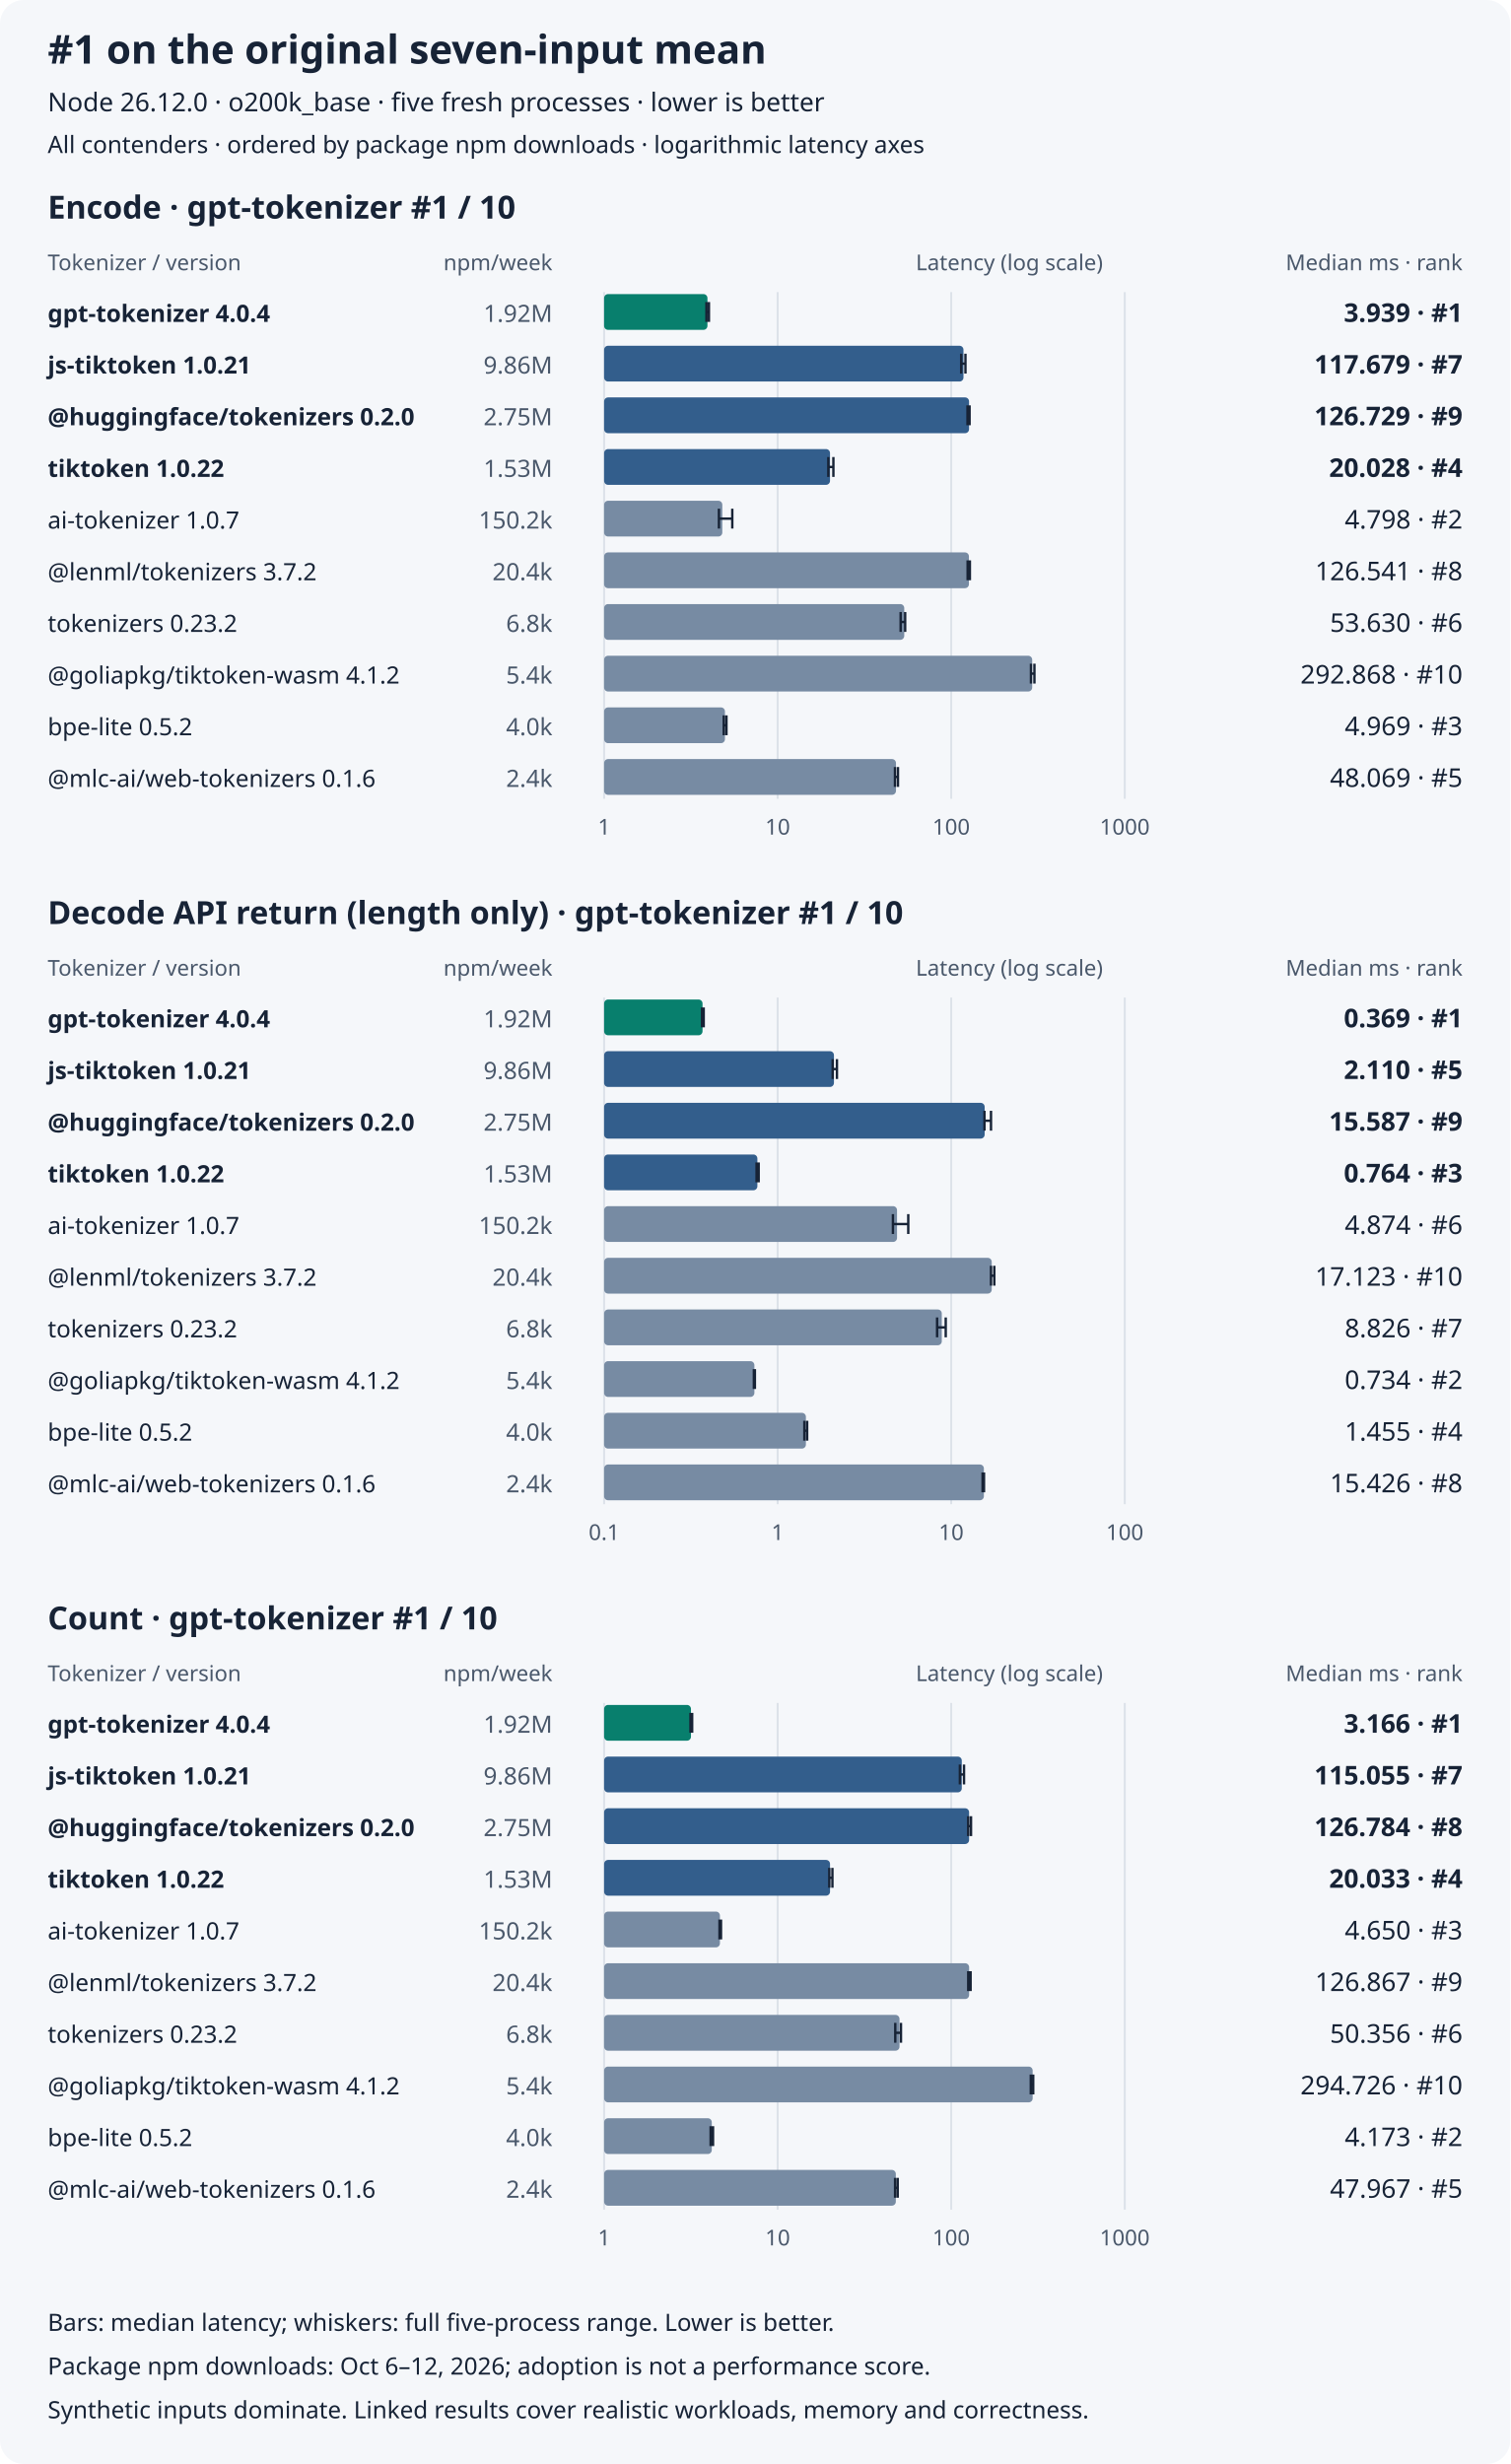
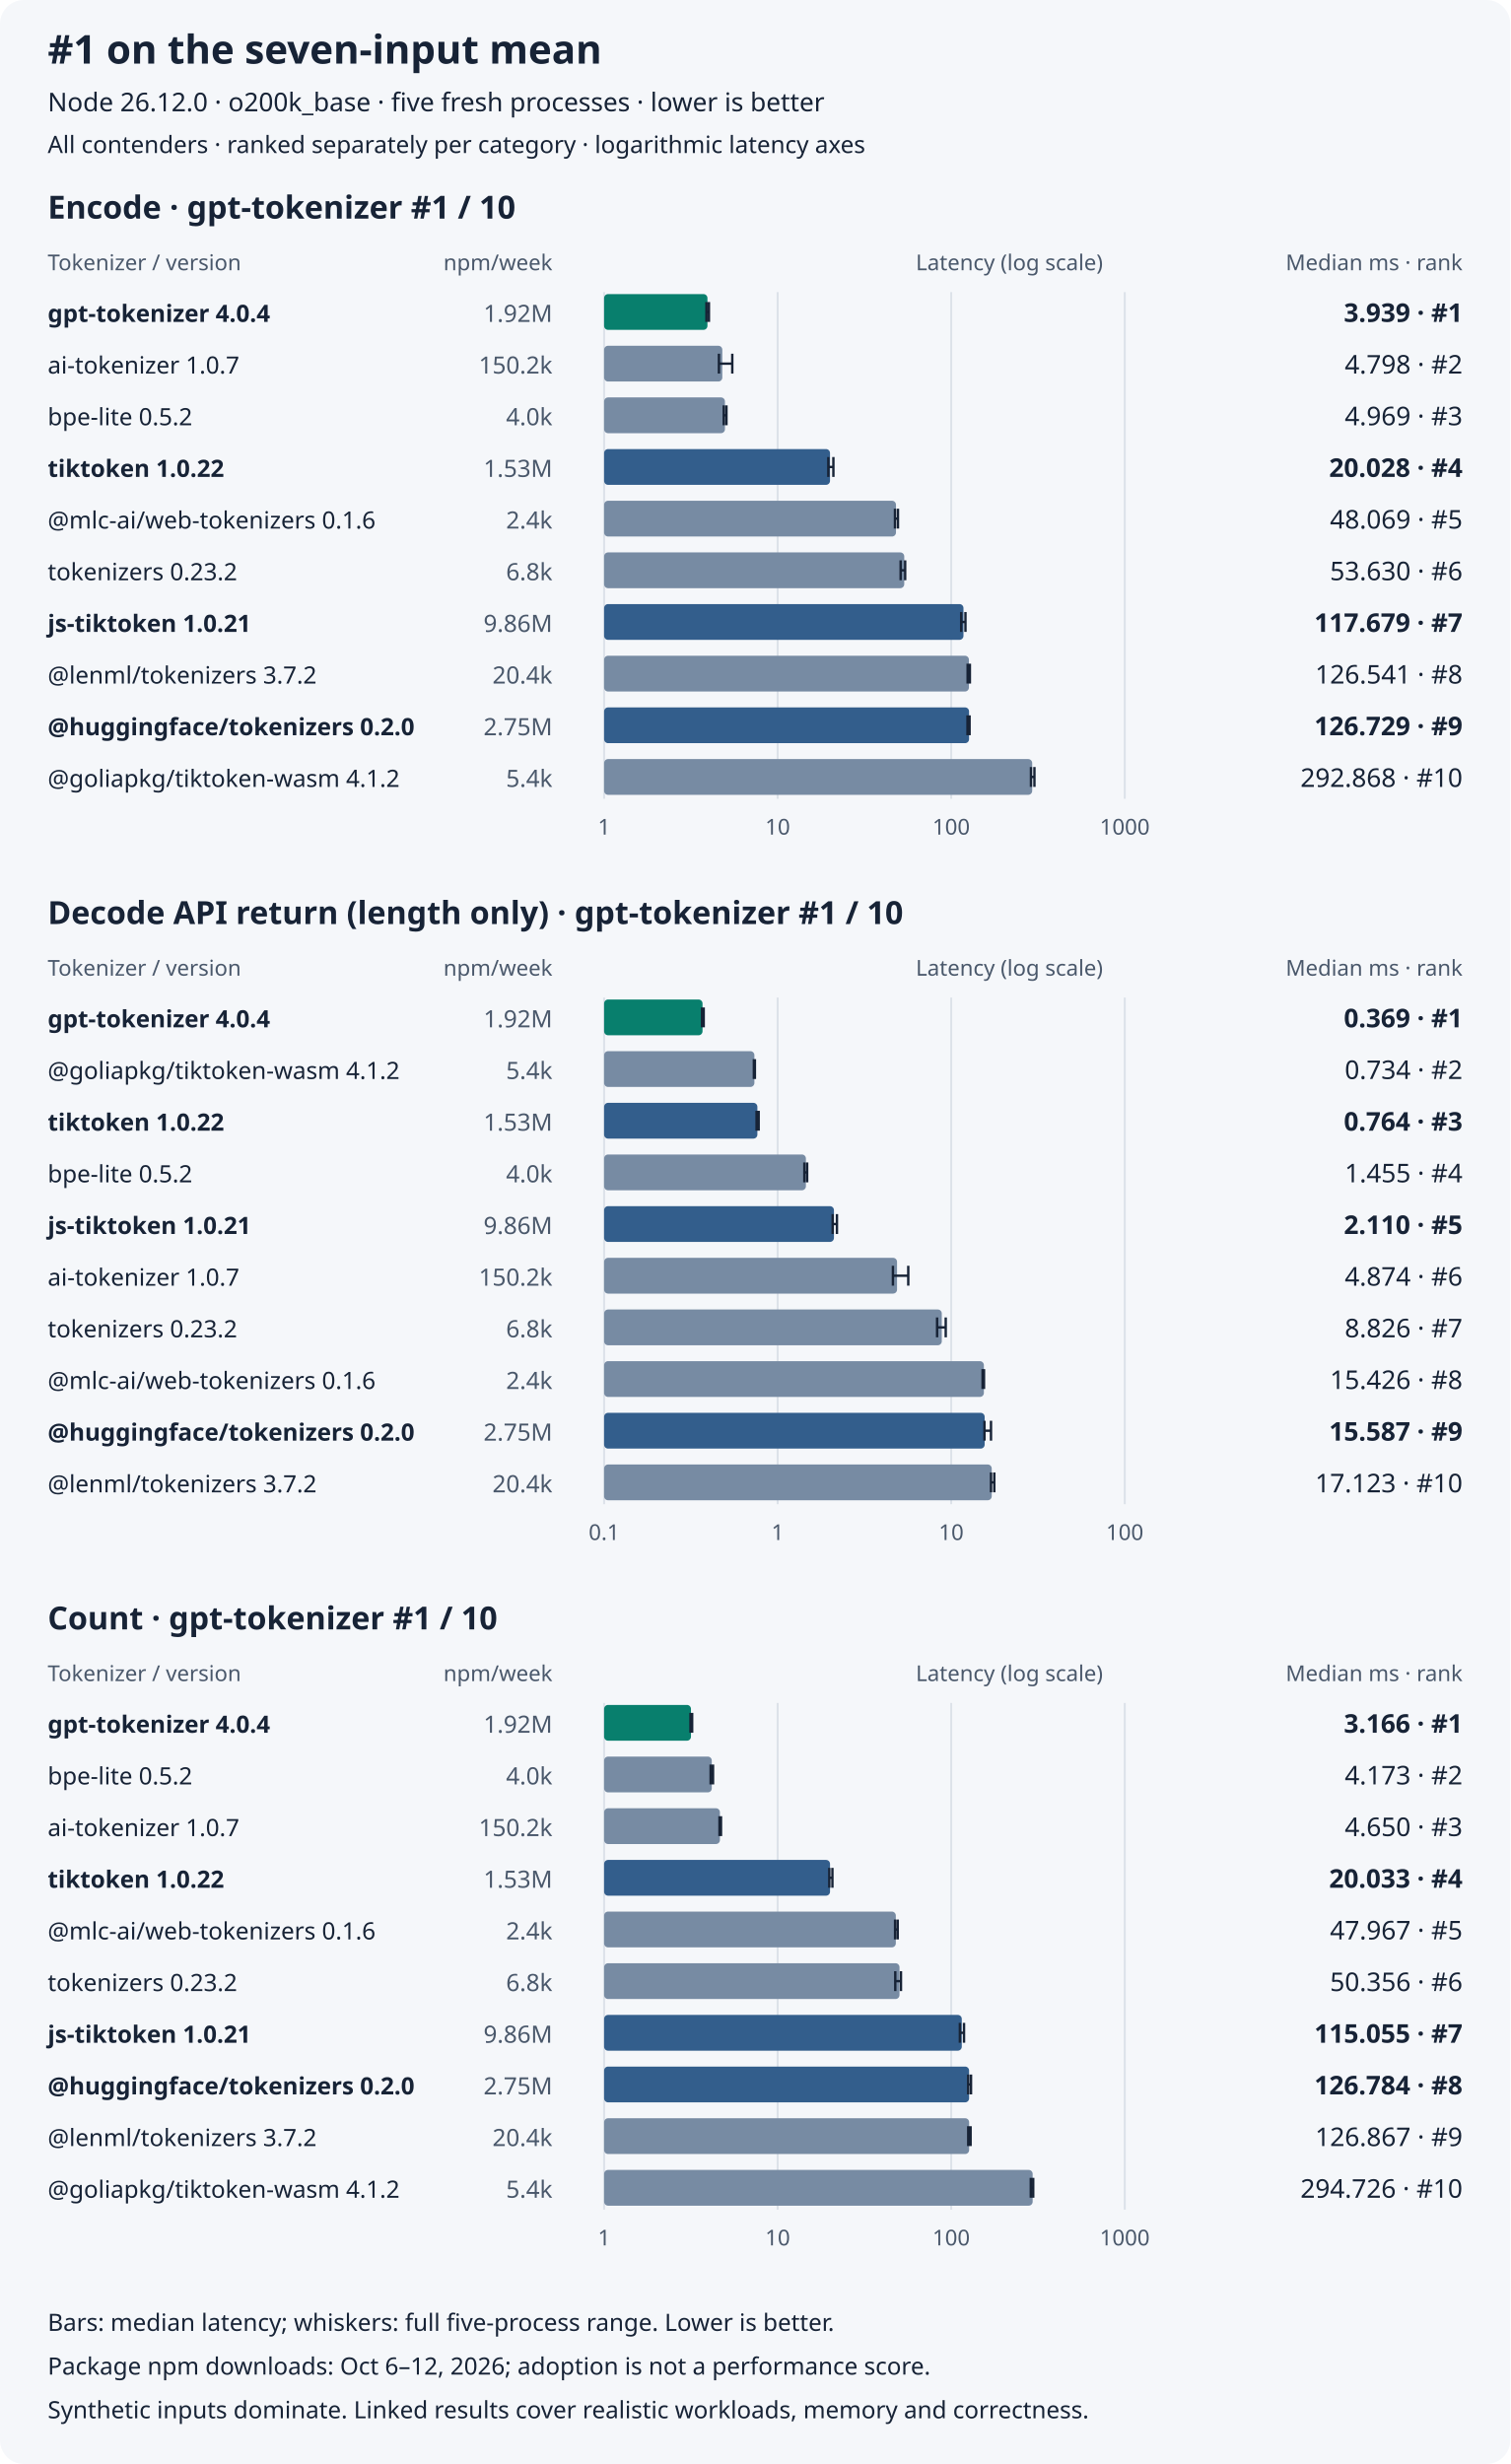
<svg xmlns="http://www.w3.org/2000/svg" viewBox="0 0 760 1240" role="img" aria-labelledby="title desc">
  <rect width="760" height="1240" rx="12" fill="#f5f7fa" />
  <g font-family="system-ui, sans-serif" fill="#172336">
-     <text x="24" y="32" font-size="20" font-weight="700">#1 on the original seven-input mean</text>
+     <text x="24" y="32" font-size="20" font-weight="700">#1 on the seven-input mean</text>
    <text x="24" y="56" font-size="13">Node 26.12.0 · o200k_base · five fresh processes · lower is better</text>
-     <text x="24" y="77" font-size="12">All contenders · ordered by package npm downloads · logarithmic latency axes</text>
+     <text x="24" y="77" font-size="12">All contenders · ranked separately per category · logarithmic latency axes</text>
    <text x="24" y="110" font-size="16" font-weight="700">Encode · gpt-tokenizer #1 / 10</text>
    <text x="24" y="136" font-size="11" fill="#4a586b">Tokenizer / version</text>
    <text x="278" y="136" font-size="11" fill="#4a586b" text-anchor="end">npm/week</text>
    <text x="555" y="136" font-size="11" fill="#4a586b" text-anchor="end">Latency (log scale)</text>
    <text x="736" y="136" font-size="11" fill="#4a586b" text-anchor="end">Median ms · rank</text>
    <line x1="304.00" x2="304.00" y1="147" y2="402" stroke="#dce2e9" />
    <text x="304.00" y="420" text-anchor="middle" font-size="11" fill="#4a586b">1</text>
    <line x1="391.33" x2="391.33" y1="147" y2="402" stroke="#dce2e9" />
    <text x="391.33" y="420" text-anchor="middle" font-size="11" fill="#4a586b">10</text>
    <line x1="478.67" x2="478.67" y1="147" y2="402" stroke="#dce2e9" />
    <text x="478.67" y="420" text-anchor="middle" font-size="11" fill="#4a586b">100</text>
    <line x1="566.00" x2="566.00" y1="147" y2="402" stroke="#dce2e9" />
    <text x="566.00" y="420" text-anchor="middle" font-size="11" fill="#4a586b">1000</text>
    <text x="24" y="162" font-size="12" font-weight="700">gpt-tokenizer 4.0.4</text>
    <text x="278" y="162" font-size="12" text-anchor="end" fill="#4a586b">1.92M</text>
    <rect x="304" y="148" width="52.00" height="18" rx="2" fill="#087f6d" />
    <path d="M355.49,157H356.75 M355.49,152v10 M356.75,152v10" fill="none" stroke="#172336" stroke-width="1.2" />
    <text x="736" y="162" text-anchor="end" font-size="13" font-weight="700">3.939 · #1</text>
-     <text x="24" y="188" font-size="12" font-weight="700">js-tiktoken 1.0.21</text>
-     <text x="278" y="188" font-size="12" text-anchor="end" fill="#4a586b">9.86M</text>
-     <rect x="304" y="174" width="180.84" height="18" rx="2" fill="#335e8c" />
-     <path d="M483.69,183H485.84 M483.69,178v10 M485.84,178v10" fill="none" stroke="#172336" stroke-width="1.2" />
-     <text x="736" y="188" text-anchor="end" font-size="13" font-weight="700">117.679 · #7</text>
-     <text x="24" y="214" font-size="12" font-weight="700">@huggingface/tokenizers 0.2.0</text>
-     <text x="278" y="214" font-size="12" text-anchor="end" fill="#4a586b">2.75M</text>
-     <rect x="304" y="200" width="183.65" height="18" rx="2" fill="#335e8c" />
-     <path d="M486.86,209H487.91 M486.86,204v10 M487.91,204v10" fill="none" stroke="#172336" stroke-width="1.2" />
-     <text x="736" y="214" text-anchor="end" font-size="13" font-weight="700">126.729 · #9</text>
+     <text x="24" y="188" font-size="12" font-weight="400">ai-tokenizer 1.0.7</text>
+     <text x="278" y="188" font-size="12" text-anchor="end" fill="#4a586b">150.2k</text>
+     <rect x="304" y="174" width="59.48" height="18" rx="2" fill="#778ba3" />
+     <path d="M361.78,183H368.50 M361.78,178v10 M368.50,178v10" fill="none" stroke="#172336" stroke-width="1.2" />
+     <text x="736" y="188" text-anchor="end" font-size="13" font-weight="400">4.798 · #2</text>
+     <text x="24" y="214" font-size="12" font-weight="400">bpe-lite 0.5.2</text>
+     <text x="278" y="214" font-size="12" text-anchor="end" fill="#4a586b">4.0k</text>
+     <rect x="304" y="200" width="60.81" height="18" rx="2" fill="#778ba3" />
+     <path d="M364.21,209H365.57 M364.21,204v10 M365.57,204v10" fill="none" stroke="#172336" stroke-width="1.2" />
+     <text x="736" y="214" text-anchor="end" font-size="13" font-weight="400">4.969 · #3</text>
    <text x="24" y="240" font-size="12" font-weight="700">tiktoken 1.0.22</text>
    <text x="278" y="240" font-size="12" text-anchor="end" fill="#4a586b">1.53M</text>
    <rect x="304" y="226" width="113.68" height="18" rx="2" fill="#335e8c" />
    <path d="M416.83,235H419.38 M416.83,230v10 M419.38,230v10" fill="none" stroke="#172336" stroke-width="1.2" />
    <text x="736" y="240" text-anchor="end" font-size="13" font-weight="700">20.028 · #4</text>
-     <text x="24" y="266" font-size="12" font-weight="400">ai-tokenizer 1.0.7</text>
-     <text x="278" y="266" font-size="12" text-anchor="end" fill="#4a586b">150.2k</text>
-     <rect x="304" y="252" width="59.48" height="18" rx="2" fill="#778ba3" />
-     <path d="M361.78,261H368.50 M361.78,256v10 M368.50,256v10" fill="none" stroke="#172336" stroke-width="1.2" />
-     <text x="736" y="266" text-anchor="end" font-size="13" font-weight="400">4.798 · #2</text>
-     <text x="24" y="292" font-size="12" font-weight="400">@lenml/tokenizers 3.7.2</text>
-     <text x="278" y="292" font-size="12" text-anchor="end" fill="#4a586b">20.4k</text>
-     <rect x="304" y="278" width="183.59" height="18" rx="2" fill="#778ba3" />
-     <path d="M486.93,287H488.07 M486.93,282v10 M488.07,282v10" fill="none" stroke="#172336" stroke-width="1.2" />
-     <text x="736" y="292" text-anchor="end" font-size="13" font-weight="400">126.541 · #8</text>
-     <text x="24" y="318" font-size="12" font-weight="400">tokenizers 0.23.2</text>
-     <text x="278" y="318" font-size="12" text-anchor="end" fill="#4a586b">6.8k</text>
-     <rect x="304" y="304" width="151.04" height="18" rx="2" fill="#778ba3" />
-     <path d="M453.22,313H455.50 M453.22,308v10 M455.50,308v10" fill="none" stroke="#172336" stroke-width="1.2" />
-     <text x="736" y="318" text-anchor="end" font-size="13" font-weight="400">53.630 · #6</text>
-     <text x="24" y="344" font-size="12" font-weight="400">@goliapkg/tiktoken-wasm 4.1.2</text>
-     <text x="278" y="344" font-size="12" text-anchor="end" fill="#4a586b">5.4k</text>
-     <rect x="304" y="330" width="215.42" height="18" rx="2" fill="#778ba3" />
-     <path d="M518.80,339H520.55 M518.80,334v10 M520.55,334v10" fill="none" stroke="#172336" stroke-width="1.2" />
-     <text x="736" y="344" text-anchor="end" font-size="13" font-weight="400">292.868 · #10</text>
-     <text x="24" y="370" font-size="12" font-weight="400">bpe-lite 0.5.2</text>
-     <text x="278" y="370" font-size="12" text-anchor="end" fill="#4a586b">4.0k</text>
-     <rect x="304" y="356" width="60.81" height="18" rx="2" fill="#778ba3" />
-     <path d="M364.21,365H365.57 M364.21,360v10 M365.57,360v10" fill="none" stroke="#172336" stroke-width="1.2" />
-     <text x="736" y="370" text-anchor="end" font-size="13" font-weight="400">4.969 · #3</text>
-     <text x="24" y="396" font-size="12" font-weight="400">@mlc-ai/web-tokenizers 0.1.6</text>
-     <text x="278" y="396" font-size="12" text-anchor="end" fill="#4a586b">2.4k</text>
-     <rect x="304" y="382" width="146.88" height="18" rx="2" fill="#778ba3" />
-     <path d="M450.37,391H451.88 M450.37,386v10 M451.88,386v10" fill="none" stroke="#172336" stroke-width="1.2" />
-     <text x="736" y="396" text-anchor="end" font-size="13" font-weight="400">48.069 · #5</text>
+     <text x="24" y="266" font-size="12" font-weight="400">@mlc-ai/web-tokenizers 0.1.6</text>
+     <text x="278" y="266" font-size="12" text-anchor="end" fill="#4a586b">2.4k</text>
+     <rect x="304" y="252" width="146.88" height="18" rx="2" fill="#778ba3" />
+     <path d="M450.37,261H451.88 M450.37,256v10 M451.88,256v10" fill="none" stroke="#172336" stroke-width="1.2" />
+     <text x="736" y="266" text-anchor="end" font-size="13" font-weight="400">48.069 · #5</text>
+     <text x="24" y="292" font-size="12" font-weight="400">tokenizers 0.23.2</text>
+     <text x="278" y="292" font-size="12" text-anchor="end" fill="#4a586b">6.8k</text>
+     <rect x="304" y="278" width="151.04" height="18" rx="2" fill="#778ba3" />
+     <path d="M453.22,287H455.50 M453.22,282v10 M455.50,282v10" fill="none" stroke="#172336" stroke-width="1.2" />
+     <text x="736" y="292" text-anchor="end" font-size="13" font-weight="400">53.630 · #6</text>
+     <text x="24" y="318" font-size="12" font-weight="700">js-tiktoken 1.0.21</text>
+     <text x="278" y="318" font-size="12" text-anchor="end" fill="#4a586b">9.86M</text>
+     <rect x="304" y="304" width="180.84" height="18" rx="2" fill="#335e8c" />
+     <path d="M483.69,313H485.84 M483.69,308v10 M485.84,308v10" fill="none" stroke="#172336" stroke-width="1.2" />
+     <text x="736" y="318" text-anchor="end" font-size="13" font-weight="700">117.679 · #7</text>
+     <text x="24" y="344" font-size="12" font-weight="400">@lenml/tokenizers 3.7.2</text>
+     <text x="278" y="344" font-size="12" text-anchor="end" fill="#4a586b">20.4k</text>
+     <rect x="304" y="330" width="183.59" height="18" rx="2" fill="#778ba3" />
+     <path d="M486.93,339H488.07 M486.93,334v10 M488.07,334v10" fill="none" stroke="#172336" stroke-width="1.2" />
+     <text x="736" y="344" text-anchor="end" font-size="13" font-weight="400">126.541 · #8</text>
+     <text x="24" y="370" font-size="12" font-weight="700">@huggingface/tokenizers 0.2.0</text>
+     <text x="278" y="370" font-size="12" text-anchor="end" fill="#4a586b">2.75M</text>
+     <rect x="304" y="356" width="183.65" height="18" rx="2" fill="#335e8c" />
+     <path d="M486.86,365H487.91 M486.86,360v10 M487.91,360v10" fill="none" stroke="#172336" stroke-width="1.2" />
+     <text x="736" y="370" text-anchor="end" font-size="13" font-weight="700">126.729 · #9</text>
+     <text x="24" y="396" font-size="12" font-weight="400">@goliapkg/tiktoken-wasm 4.1.2</text>
+     <text x="278" y="396" font-size="12" text-anchor="end" fill="#4a586b">5.4k</text>
+     <rect x="304" y="382" width="215.42" height="18" rx="2" fill="#778ba3" />
+     <path d="M518.80,391H520.55 M518.80,386v10 M520.55,386v10" fill="none" stroke="#172336" stroke-width="1.2" />
+     <text x="736" y="396" text-anchor="end" font-size="13" font-weight="400">292.868 · #10</text>
    <text x="24" y="465" font-size="16" font-weight="700">Decode API return (length only) · gpt-tokenizer #1 / 10</text>
    <text x="24" y="491" font-size="11" fill="#4a586b">Tokenizer / version</text>
    <text x="278" y="491" font-size="11" fill="#4a586b" text-anchor="end">npm/week</text>
    <text x="555" y="491" font-size="11" fill="#4a586b" text-anchor="end">Latency (log scale)</text>
    <text x="736" y="491" font-size="11" fill="#4a586b" text-anchor="end">Median ms · rank</text>
    <line x1="304.00" x2="304.00" y1="502" y2="757" stroke="#dce2e9" />
    <text x="304.00" y="775" text-anchor="middle" font-size="11" fill="#4a586b">0.1</text>
    <line x1="391.33" x2="391.33" y1="502" y2="757" stroke="#dce2e9" />
    <text x="391.33" y="775" text-anchor="middle" font-size="11" fill="#4a586b">1</text>
    <line x1="478.67" x2="478.67" y1="502" y2="757" stroke="#dce2e9" />
    <text x="478.67" y="775" text-anchor="middle" font-size="11" fill="#4a586b">10</text>
    <line x1="566.00" x2="566.00" y1="502" y2="757" stroke="#dce2e9" />
    <text x="566.00" y="775" text-anchor="middle" font-size="11" fill="#4a586b">100</text>
    <text x="24" y="517" font-size="12" font-weight="700">gpt-tokenizer 4.0.4</text>
    <text x="278" y="517" font-size="12" text-anchor="end" fill="#4a586b">1.92M</text>
    <rect x="304" y="503" width="49.53" height="18" rx="2" fill="#087f6d" />
    <path d="M353.28,512H354.12 M353.28,507v10 M354.12,507v10" fill="none" stroke="#172336" stroke-width="1.2" />
    <text x="736" y="517" text-anchor="end" font-size="13" font-weight="700">0.369 · #1</text>
-     <text x="24" y="543" font-size="12" font-weight="700">js-tiktoken 1.0.21</text>
-     <text x="278" y="543" font-size="12" text-anchor="end" fill="#4a586b">9.86M</text>
-     <rect x="304" y="529" width="115.66" height="18" rx="2" fill="#335e8c" />
-     <path d="M419.02,538H421.17 M419.02,533v10 M421.17,533v10" fill="none" stroke="#172336" stroke-width="1.2" />
-     <text x="736" y="543" text-anchor="end" font-size="13" font-weight="700">2.110 · #5</text>
-     <text x="24" y="569" font-size="12" font-weight="700">@huggingface/tokenizers 0.2.0</text>
-     <text x="278" y="569" font-size="12" text-anchor="end" fill="#4a586b">2.75M</text>
-     <rect x="304" y="555" width="191.50" height="18" rx="2" fill="#335e8c" />
-     <path d="M495.40,564H498.69 M495.40,559v10 M498.69,559v10" fill="none" stroke="#172336" stroke-width="1.2" />
-     <text x="736" y="569" text-anchor="end" font-size="13" font-weight="700">15.587 · #9</text>
-     <text x="24" y="595" font-size="12" font-weight="700">tiktoken 1.0.22</text>
-     <text x="278" y="595" font-size="12" text-anchor="end" fill="#4a586b">1.53M</text>
-     <rect x="304" y="581" width="77.13" height="18" rx="2" fill="#335e8c" />
-     <path d="M380.72,590H381.78 M380.72,585v10 M381.78,585v10" fill="none" stroke="#172336" stroke-width="1.2" />
-     <text x="736" y="595" text-anchor="end" font-size="13" font-weight="700">0.764 · #3</text>
-     <text x="24" y="621" font-size="12" font-weight="400">ai-tokenizer 1.0.7</text>
-     <text x="278" y="621" font-size="12" text-anchor="end" fill="#4a586b">150.2k</text>
-     <rect x="304" y="607" width="147.41" height="18" rx="2" fill="#778ba3" />
-     <path d="M449.34,616H457.06 M449.34,611v10 M457.06,611v10" fill="none" stroke="#172336" stroke-width="1.2" />
-     <text x="736" y="621" text-anchor="end" font-size="13" font-weight="400">4.874 · #6</text>
-     <text x="24" y="647" font-size="12" font-weight="400">@lenml/tokenizers 3.7.2</text>
-     <text x="278" y="647" font-size="12" text-anchor="end" fill="#4a586b">20.4k</text>
-     <rect x="304" y="633" width="195.06" height="18" rx="2" fill="#778ba3" />
-     <path d="M498.69,642H500.35 M498.69,637v10 M500.35,637v10" fill="none" stroke="#172336" stroke-width="1.2" />
-     <text x="736" y="647" text-anchor="end" font-size="13" font-weight="400">17.123 · #10</text>
+     <text x="24" y="543" font-size="12" font-weight="400">@goliapkg/tiktoken-wasm 4.1.2</text>
+     <text x="278" y="543" font-size="12" text-anchor="end" fill="#4a586b">5.4k</text>
+     <rect x="304" y="529" width="75.63" height="18" rx="2" fill="#778ba3" />
+     <path d="M379.36,538H379.88 M379.36,533v10 M379.88,533v10" fill="none" stroke="#172336" stroke-width="1.2" />
+     <text x="736" y="543" text-anchor="end" font-size="13" font-weight="400">0.734 · #2</text>
+     <text x="24" y="569" font-size="12" font-weight="700">tiktoken 1.0.22</text>
+     <text x="278" y="569" font-size="12" text-anchor="end" fill="#4a586b">1.53M</text>
+     <rect x="304" y="555" width="77.13" height="18" rx="2" fill="#335e8c" />
+     <path d="M380.72,564H381.78 M380.72,559v10 M381.78,559v10" fill="none" stroke="#172336" stroke-width="1.2" />
+     <text x="736" y="569" text-anchor="end" font-size="13" font-weight="700">0.764 · #3</text>
+     <text x="24" y="595" font-size="12" font-weight="400">bpe-lite 0.5.2</text>
+     <text x="278" y="595" font-size="12" text-anchor="end" fill="#4a586b">4.0k</text>
+     <rect x="304" y="581" width="101.55" height="18" rx="2" fill="#778ba3" />
+     <path d="M404.77,590H406.18 M404.77,585v10 M406.18,585v10" fill="none" stroke="#172336" stroke-width="1.2" />
+     <text x="736" y="595" text-anchor="end" font-size="13" font-weight="400">1.455 · #4</text>
+     <text x="24" y="621" font-size="12" font-weight="700">js-tiktoken 1.0.21</text>
+     <text x="278" y="621" font-size="12" text-anchor="end" fill="#4a586b">9.86M</text>
+     <rect x="304" y="607" width="115.66" height="18" rx="2" fill="#335e8c" />
+     <path d="M419.02,616H421.17 M419.02,611v10 M421.17,611v10" fill="none" stroke="#172336" stroke-width="1.2" />
+     <text x="736" y="621" text-anchor="end" font-size="13" font-weight="700">2.110 · #5</text>
+     <text x="24" y="647" font-size="12" font-weight="400">ai-tokenizer 1.0.7</text>
+     <text x="278" y="647" font-size="12" text-anchor="end" fill="#4a586b">150.2k</text>
+     <rect x="304" y="633" width="147.41" height="18" rx="2" fill="#778ba3" />
+     <path d="M449.34,642H457.06 M449.34,637v10 M457.06,637v10" fill="none" stroke="#172336" stroke-width="1.2" />
+     <text x="736" y="647" text-anchor="end" font-size="13" font-weight="400">4.874 · #6</text>
    <text x="24" y="673" font-size="12" font-weight="400">tokenizers 0.23.2</text>
    <text x="278" y="673" font-size="12" text-anchor="end" fill="#4a586b">6.8k</text>
    <rect x="304" y="659" width="169.93" height="18" rx="2" fill="#778ba3" />
    <path d="M471.57,668H475.91 M471.57,663v10 M475.91,663v10" fill="none" stroke="#172336" stroke-width="1.2" />
    <text x="736" y="673" text-anchor="end" font-size="13" font-weight="400">8.826 · #7</text>
-     <text x="24" y="699" font-size="12" font-weight="400">@goliapkg/tiktoken-wasm 4.1.2</text>
-     <text x="278" y="699" font-size="12" text-anchor="end" fill="#4a586b">5.4k</text>
-     <rect x="304" y="685" width="75.63" height="18" rx="2" fill="#778ba3" />
-     <path d="M379.36,694H379.88 M379.36,689v10 M379.88,689v10" fill="none" stroke="#172336" stroke-width="1.2" />
-     <text x="736" y="699" text-anchor="end" font-size="13" font-weight="400">0.734 · #2</text>
-     <text x="24" y="725" font-size="12" font-weight="400">bpe-lite 0.5.2</text>
-     <text x="278" y="725" font-size="12" text-anchor="end" fill="#4a586b">4.0k</text>
-     <rect x="304" y="711" width="101.55" height="18" rx="2" fill="#778ba3" />
-     <path d="M404.77,720H406.18 M404.77,715v10 M406.18,715v10" fill="none" stroke="#172336" stroke-width="1.2" />
-     <text x="736" y="725" text-anchor="end" font-size="13" font-weight="400">1.455 · #4</text>
-     <text x="24" y="751" font-size="12" font-weight="400">@mlc-ai/web-tokenizers 0.1.6</text>
-     <text x="278" y="751" font-size="12" text-anchor="end" fill="#4a586b">2.4k</text>
-     <rect x="304" y="737" width="191.11" height="18" rx="2" fill="#778ba3" />
-     <path d="M494.45,746H495.17 M494.45,741v10 M495.17,741v10" fill="none" stroke="#172336" stroke-width="1.2" />
-     <text x="736" y="751" text-anchor="end" font-size="13" font-weight="400">15.426 · #8</text>
+     <text x="24" y="699" font-size="12" font-weight="400">@mlc-ai/web-tokenizers 0.1.6</text>
+     <text x="278" y="699" font-size="12" text-anchor="end" fill="#4a586b">2.4k</text>
+     <rect x="304" y="685" width="191.11" height="18" rx="2" fill="#778ba3" />
+     <path d="M494.45,694H495.17 M494.45,689v10 M495.17,689v10" fill="none" stroke="#172336" stroke-width="1.2" />
+     <text x="736" y="699" text-anchor="end" font-size="13" font-weight="400">15.426 · #8</text>
+     <text x="24" y="725" font-size="12" font-weight="700">@huggingface/tokenizers 0.2.0</text>
+     <text x="278" y="725" font-size="12" text-anchor="end" fill="#4a586b">2.75M</text>
+     <rect x="304" y="711" width="191.50" height="18" rx="2" fill="#335e8c" />
+     <path d="M495.40,720H498.69 M495.40,715v10 M498.69,715v10" fill="none" stroke="#172336" stroke-width="1.2" />
+     <text x="736" y="725" text-anchor="end" font-size="13" font-weight="700">15.587 · #9</text>
+     <text x="24" y="751" font-size="12" font-weight="400">@lenml/tokenizers 3.7.2</text>
+     <text x="278" y="751" font-size="12" text-anchor="end" fill="#4a586b">20.4k</text>
+     <rect x="304" y="737" width="195.06" height="18" rx="2" fill="#778ba3" />
+     <path d="M498.69,746H500.35 M498.69,741v10 M500.35,741v10" fill="none" stroke="#172336" stroke-width="1.2" />
+     <text x="736" y="751" text-anchor="end" font-size="13" font-weight="400">17.123 · #10</text>
    <text x="24" y="820" font-size="16" font-weight="700">Count · gpt-tokenizer #1 / 10</text>
    <text x="24" y="846" font-size="11" fill="#4a586b">Tokenizer / version</text>
    <text x="278" y="846" font-size="11" fill="#4a586b" text-anchor="end">npm/week</text>
    <text x="555" y="846" font-size="11" fill="#4a586b" text-anchor="end">Latency (log scale)</text>
    <text x="736" y="846" font-size="11" fill="#4a586b" text-anchor="end">Median ms · rank</text>
    <line x1="304.00" x2="304.00" y1="857" y2="1112" stroke="#dce2e9" />
    <text x="304.00" y="1130" text-anchor="middle" font-size="11" fill="#4a586b">1</text>
    <line x1="391.33" x2="391.33" y1="857" y2="1112" stroke="#dce2e9" />
    <text x="391.33" y="1130" text-anchor="middle" font-size="11" fill="#4a586b">10</text>
    <line x1="478.67" x2="478.67" y1="857" y2="1112" stroke="#dce2e9" />
    <text x="478.67" y="1130" text-anchor="middle" font-size="11" fill="#4a586b">100</text>
    <line x1="566.00" x2="566.00" y1="857" y2="1112" stroke="#dce2e9" />
    <text x="566.00" y="1130" text-anchor="middle" font-size="11" fill="#4a586b">1000</text>
    <text x="24" y="872" font-size="12" font-weight="700">gpt-tokenizer 4.0.4</text>
    <text x="278" y="872" font-size="12" text-anchor="end" fill="#4a586b">1.92M</text>
    <rect x="304" y="858" width="43.71" height="18" rx="2" fill="#087f6d" />
    <path d="M347.47,867H348.31 M347.47,862v10 M348.31,862v10" fill="none" stroke="#172336" stroke-width="1.2" />
    <text x="736" y="872" text-anchor="end" font-size="13" font-weight="700">3.166 · #1</text>
-     <text x="24" y="898" font-size="12" font-weight="700">js-tiktoken 1.0.21</text>
-     <text x="278" y="898" font-size="12" text-anchor="end" fill="#4a586b">9.86M</text>
-     <rect x="304" y="884" width="179.99" height="18" rx="2" fill="#335e8c" />
-     <path d="M483.03,893H485.12 M483.03,888v10 M485.12,888v10" fill="none" stroke="#172336" stroke-width="1.2" />
-     <text x="736" y="898" text-anchor="end" font-size="13" font-weight="700">115.055 · #7</text>
-     <text x="24" y="924" font-size="12" font-weight="700">@huggingface/tokenizers 0.2.0</text>
-     <text x="278" y="924" font-size="12" text-anchor="end" fill="#4a586b">2.75M</text>
-     <rect x="304" y="910" width="183.67" height="18" rx="2" fill="#335e8c" />
-     <path d="M487.21,919H488.64 M487.21,914v10 M488.64,914v10" fill="none" stroke="#172336" stroke-width="1.2" />
-     <text x="736" y="924" text-anchor="end" font-size="13" font-weight="700">126.784 · #8</text>
+     <text x="24" y="898" font-size="12" font-weight="400">bpe-lite 0.5.2</text>
+     <text x="278" y="898" font-size="12" text-anchor="end" fill="#4a586b">4.0k</text>
+     <rect x="304" y="884" width="54.19" height="18" rx="2" fill="#778ba3" />
+     <path d="M357.60,893H358.81 M357.60,888v10 M358.81,888v10" fill="none" stroke="#172336" stroke-width="1.2" />
+     <text x="736" y="898" text-anchor="end" font-size="13" font-weight="400">4.173 · #2</text>
+     <text x="24" y="924" font-size="12" font-weight="400">ai-tokenizer 1.0.7</text>
+     <text x="278" y="924" font-size="12" text-anchor="end" fill="#4a586b">150.2k</text>
+     <rect x="304" y="910" width="58.29" height="18" rx="2" fill="#778ba3" />
+     <path d="M362.06,919H362.82 M362.06,914v10 M362.82,914v10" fill="none" stroke="#172336" stroke-width="1.2" />
+     <text x="736" y="924" text-anchor="end" font-size="13" font-weight="400">4.650 · #3</text>
    <text x="24" y="950" font-size="12" font-weight="700">tiktoken 1.0.22</text>
    <text x="278" y="950" font-size="12" text-anchor="end" fill="#4a586b">1.53M</text>
    <rect x="304" y="936" width="113.69" height="18" rx="2" fill="#335e8c" />
    <path d="M417.32,945H418.89 M417.32,940v10 M418.89,940v10" fill="none" stroke="#172336" stroke-width="1.2" />
    <text x="736" y="950" text-anchor="end" font-size="13" font-weight="700">20.033 · #4</text>
-     <text x="24" y="976" font-size="12" font-weight="400">ai-tokenizer 1.0.7</text>
-     <text x="278" y="976" font-size="12" text-anchor="end" fill="#4a586b">150.2k</text>
-     <rect x="304" y="962" width="58.29" height="18" rx="2" fill="#778ba3" />
-     <path d="M362.06,971H362.82 M362.06,966v10 M362.82,966v10" fill="none" stroke="#172336" stroke-width="1.2" />
-     <text x="736" y="976" text-anchor="end" font-size="13" font-weight="400">4.650 · #3</text>
-     <text x="24" y="1002" font-size="12" font-weight="400">@lenml/tokenizers 3.7.2</text>
-     <text x="278" y="1002" font-size="12" text-anchor="end" fill="#4a586b">20.4k</text>
-     <rect x="304" y="988" width="183.69" height="18" rx="2" fill="#778ba3" />
-     <path d="M487.23,997H488.42 M487.23,992v10 M488.42,992v10" fill="none" stroke="#172336" stroke-width="1.2" />
-     <text x="736" y="1002" text-anchor="end" font-size="13" font-weight="400">126.867 · #9</text>
-     <text x="24" y="1028" font-size="12" font-weight="400">tokenizers 0.23.2</text>
-     <text x="278" y="1028" font-size="12" text-anchor="end" fill="#4a586b">6.8k</text>
-     <rect x="304" y="1014" width="148.65" height="18" rx="2" fill="#778ba3" />
-     <path d="M450.52,1023H453.39 M450.52,1018v10 M453.39,1018v10" fill="none" stroke="#172336" stroke-width="1.2" />
-     <text x="736" y="1028" text-anchor="end" font-size="13" font-weight="400">50.356 · #6</text>
-     <text x="24" y="1054" font-size="12" font-weight="400">@goliapkg/tiktoken-wasm 4.1.2</text>
-     <text x="278" y="1054" font-size="12" text-anchor="end" fill="#4a586b">5.4k</text>
-     <rect x="304" y="1040" width="215.66" height="18" rx="2" fill="#778ba3" />
-     <path d="M518.72,1049H519.94 M518.72,1044v10 M519.94,1044v10" fill="none" stroke="#172336" stroke-width="1.2" />
-     <text x="736" y="1054" text-anchor="end" font-size="13" font-weight="400">294.726 · #10</text>
-     <text x="24" y="1080" font-size="12" font-weight="400">bpe-lite 0.5.2</text>
-     <text x="278" y="1080" font-size="12" text-anchor="end" fill="#4a586b">4.0k</text>
-     <rect x="304" y="1066" width="54.19" height="18" rx="2" fill="#778ba3" />
-     <path d="M357.60,1075H358.81 M357.60,1070v10 M358.81,1070v10" fill="none" stroke="#172336" stroke-width="1.2" />
-     <text x="736" y="1080" text-anchor="end" font-size="13" font-weight="400">4.173 · #2</text>
-     <text x="24" y="1106" font-size="12" font-weight="400">@mlc-ai/web-tokenizers 0.1.6</text>
-     <text x="278" y="1106" font-size="12" text-anchor="end" fill="#4a586b">2.4k</text>
-     <rect x="304" y="1092" width="146.80" height="18" rx="2" fill="#778ba3" />
-     <path d="M450.42,1101H451.74 M450.42,1096v10 M451.74,1096v10" fill="none" stroke="#172336" stroke-width="1.2" />
-     <text x="736" y="1106" text-anchor="end" font-size="13" font-weight="400">47.967 · #5</text>
+     <text x="24" y="976" font-size="12" font-weight="400">@mlc-ai/web-tokenizers 0.1.6</text>
+     <text x="278" y="976" font-size="12" text-anchor="end" fill="#4a586b">2.4k</text>
+     <rect x="304" y="962" width="146.80" height="18" rx="2" fill="#778ba3" />
+     <path d="M450.42,971H451.74 M450.42,966v10 M451.74,966v10" fill="none" stroke="#172336" stroke-width="1.2" />
+     <text x="736" y="976" text-anchor="end" font-size="13" font-weight="400">47.967 · #5</text>
+     <text x="24" y="1002" font-size="12" font-weight="400">tokenizers 0.23.2</text>
+     <text x="278" y="1002" font-size="12" text-anchor="end" fill="#4a586b">6.8k</text>
+     <rect x="304" y="988" width="148.65" height="18" rx="2" fill="#778ba3" />
+     <path d="M450.52,997H453.39 M450.52,992v10 M453.39,992v10" fill="none" stroke="#172336" stroke-width="1.2" />
+     <text x="736" y="1002" text-anchor="end" font-size="13" font-weight="400">50.356 · #6</text>
+     <text x="24" y="1028" font-size="12" font-weight="700">js-tiktoken 1.0.21</text>
+     <text x="278" y="1028" font-size="12" text-anchor="end" fill="#4a586b">9.86M</text>
+     <rect x="304" y="1014" width="179.99" height="18" rx="2" fill="#335e8c" />
+     <path d="M483.03,1023H485.12 M483.03,1018v10 M485.12,1018v10" fill="none" stroke="#172336" stroke-width="1.2" />
+     <text x="736" y="1028" text-anchor="end" font-size="13" font-weight="700">115.055 · #7</text>
+     <text x="24" y="1054" font-size="12" font-weight="700">@huggingface/tokenizers 0.2.0</text>
+     <text x="278" y="1054" font-size="12" text-anchor="end" fill="#4a586b">2.75M</text>
+     <rect x="304" y="1040" width="183.67" height="18" rx="2" fill="#335e8c" />
+     <path d="M487.21,1049H488.64 M487.21,1044v10 M488.64,1044v10" fill="none" stroke="#172336" stroke-width="1.2" />
+     <text x="736" y="1054" text-anchor="end" font-size="13" font-weight="700">126.784 · #8</text>
+     <text x="24" y="1080" font-size="12" font-weight="400">@lenml/tokenizers 3.7.2</text>
+     <text x="278" y="1080" font-size="12" text-anchor="end" fill="#4a586b">20.4k</text>
+     <rect x="304" y="1066" width="183.69" height="18" rx="2" fill="#778ba3" />
+     <path d="M487.23,1075H488.42 M487.23,1070v10 M488.42,1070v10" fill="none" stroke="#172336" stroke-width="1.2" />
+     <text x="736" y="1080" text-anchor="end" font-size="13" font-weight="400">126.867 · #9</text>
+     <text x="24" y="1106" font-size="12" font-weight="400">@goliapkg/tiktoken-wasm 4.1.2</text>
+     <text x="278" y="1106" font-size="12" text-anchor="end" fill="#4a586b">5.4k</text>
+     <rect x="304" y="1092" width="215.66" height="18" rx="2" fill="#778ba3" />
+     <path d="M518.72,1101H519.94 M518.72,1096v10 M519.94,1096v10" fill="none" stroke="#172336" stroke-width="1.2" />
+     <text x="736" y="1106" text-anchor="end" font-size="13" font-weight="400">294.726 · #10</text>
    <text x="24" y="1173" font-size="12">Bars: median latency; whiskers: full five-process range. Lower is better.</text>
    <text x="24" y="1195" font-size="12">Package npm downloads: Oct 6–12, 2026; adoption is not a performance score.</text>
    <text x="24" y="1217" font-size="12">Synthetic inputs dominate. Linked results cover realistic workloads, memory and correctness.</text>
  </g>
</svg>
